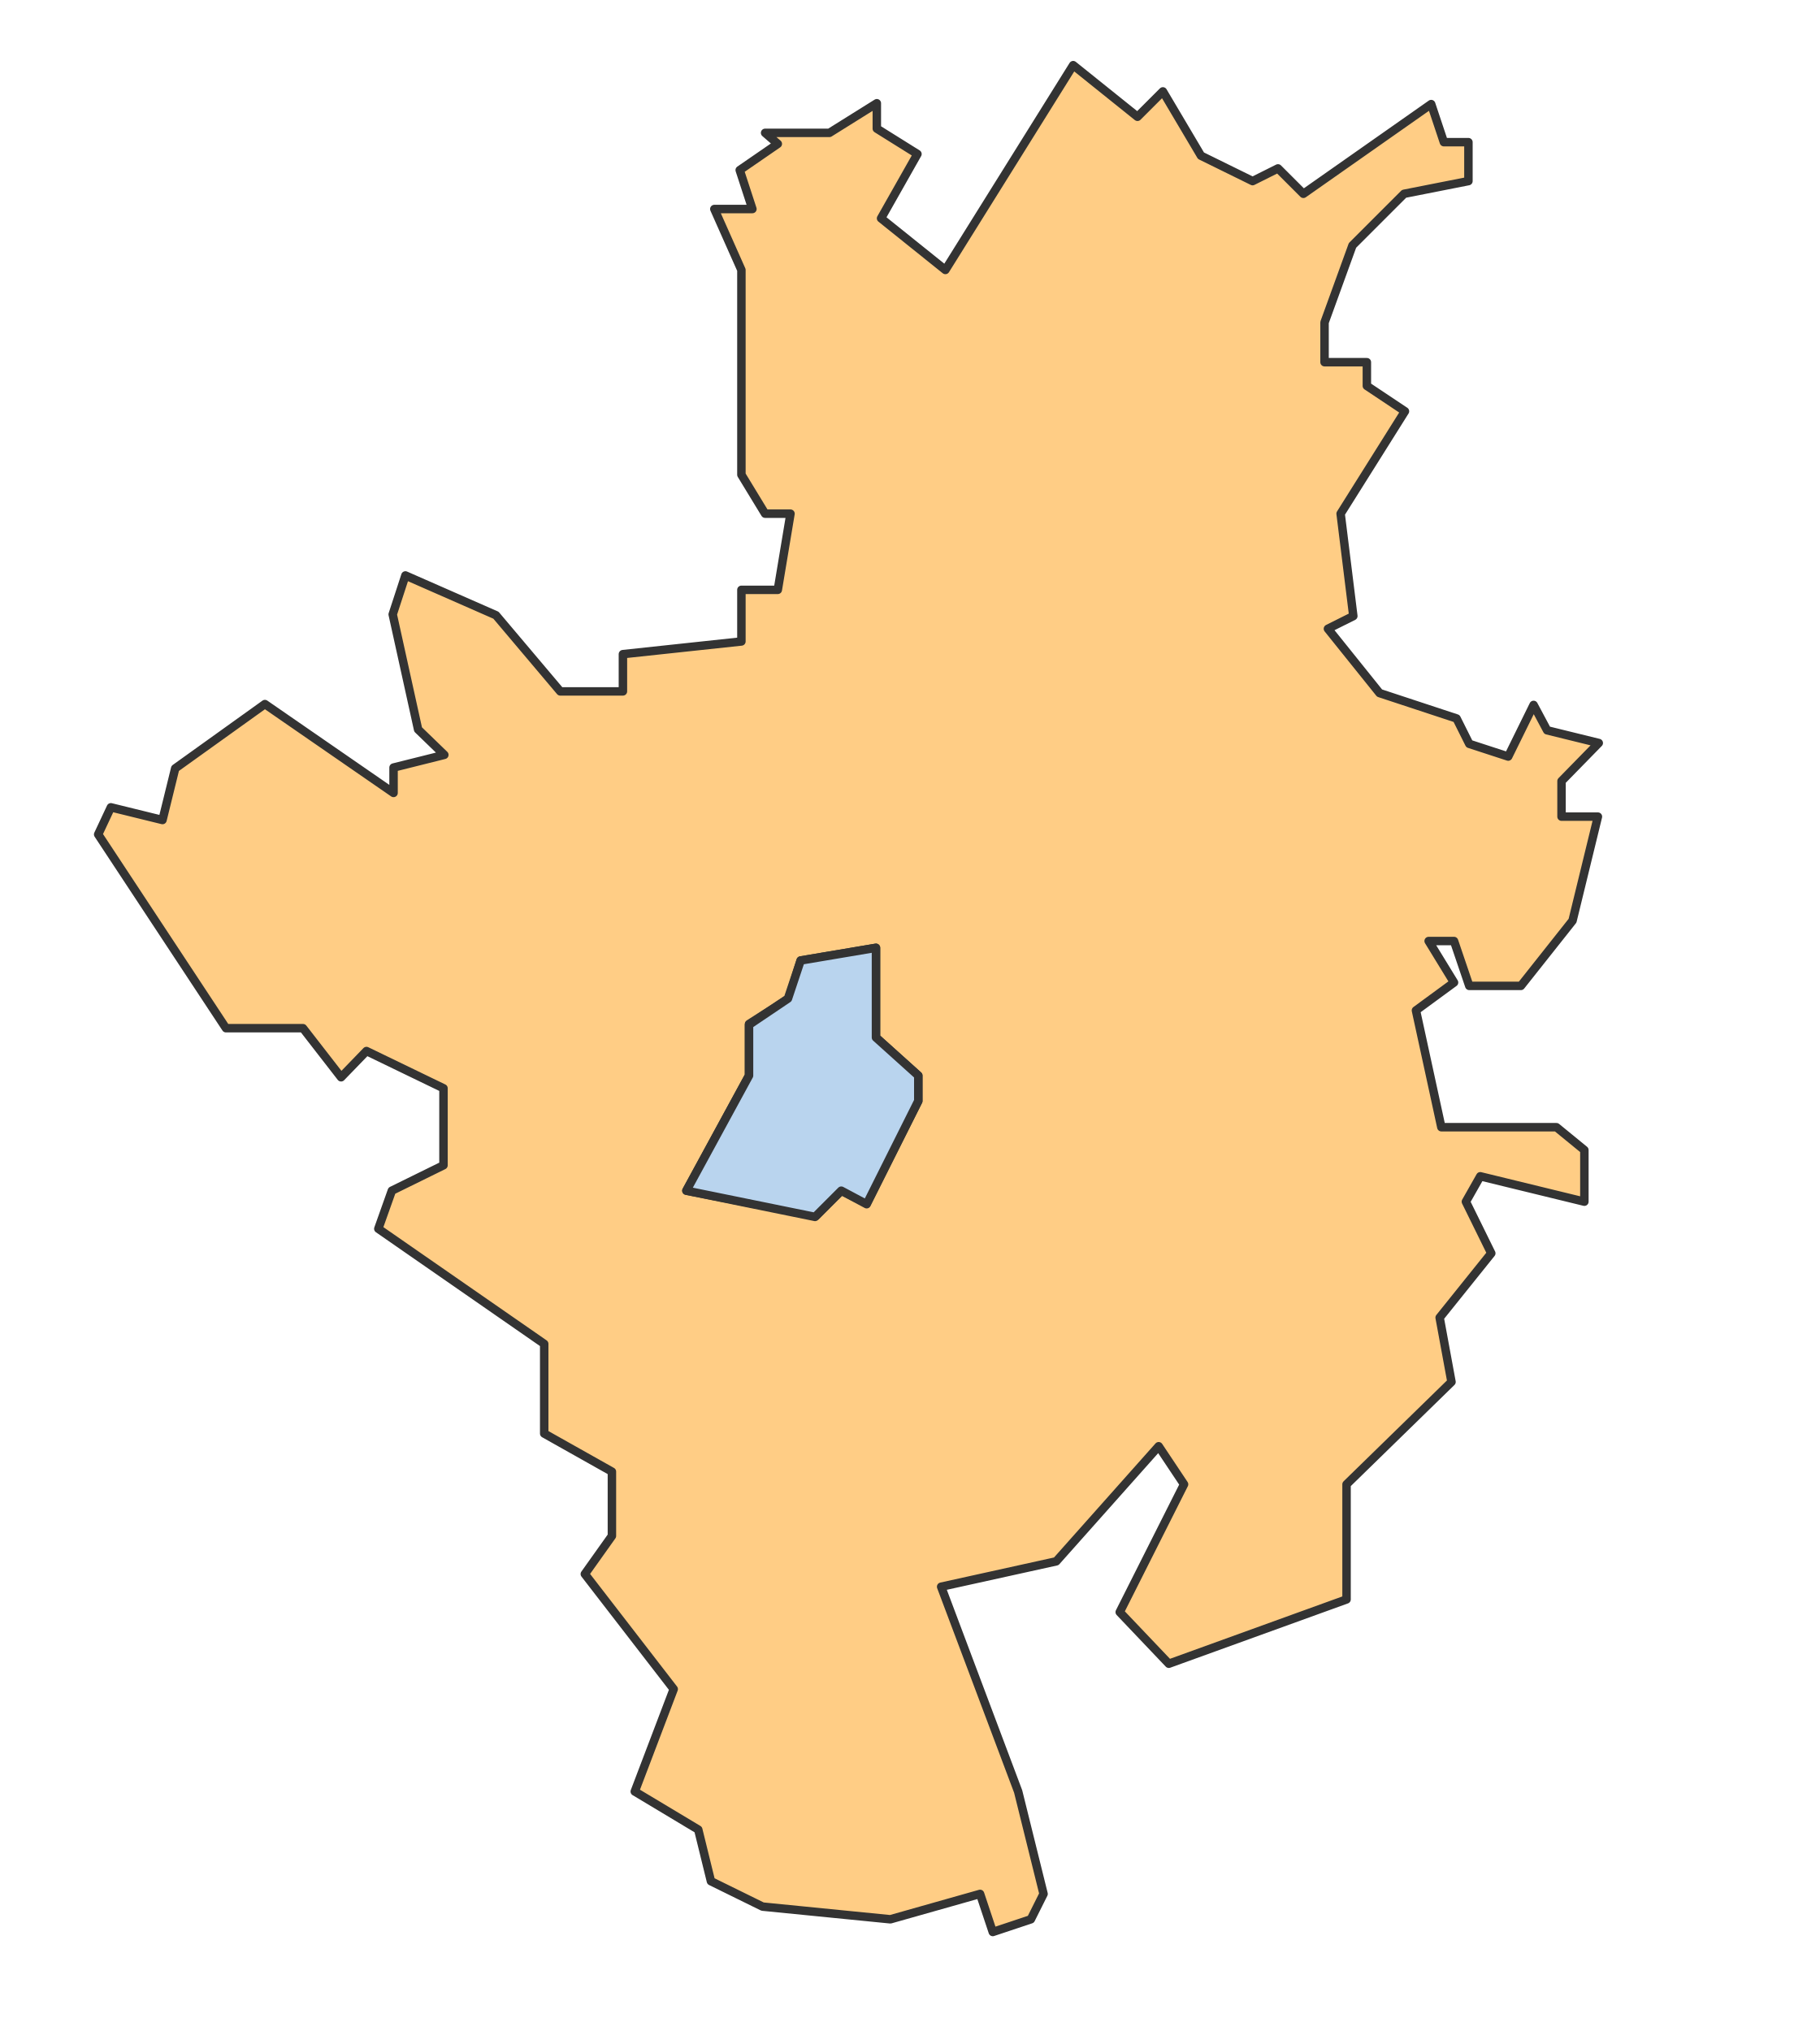
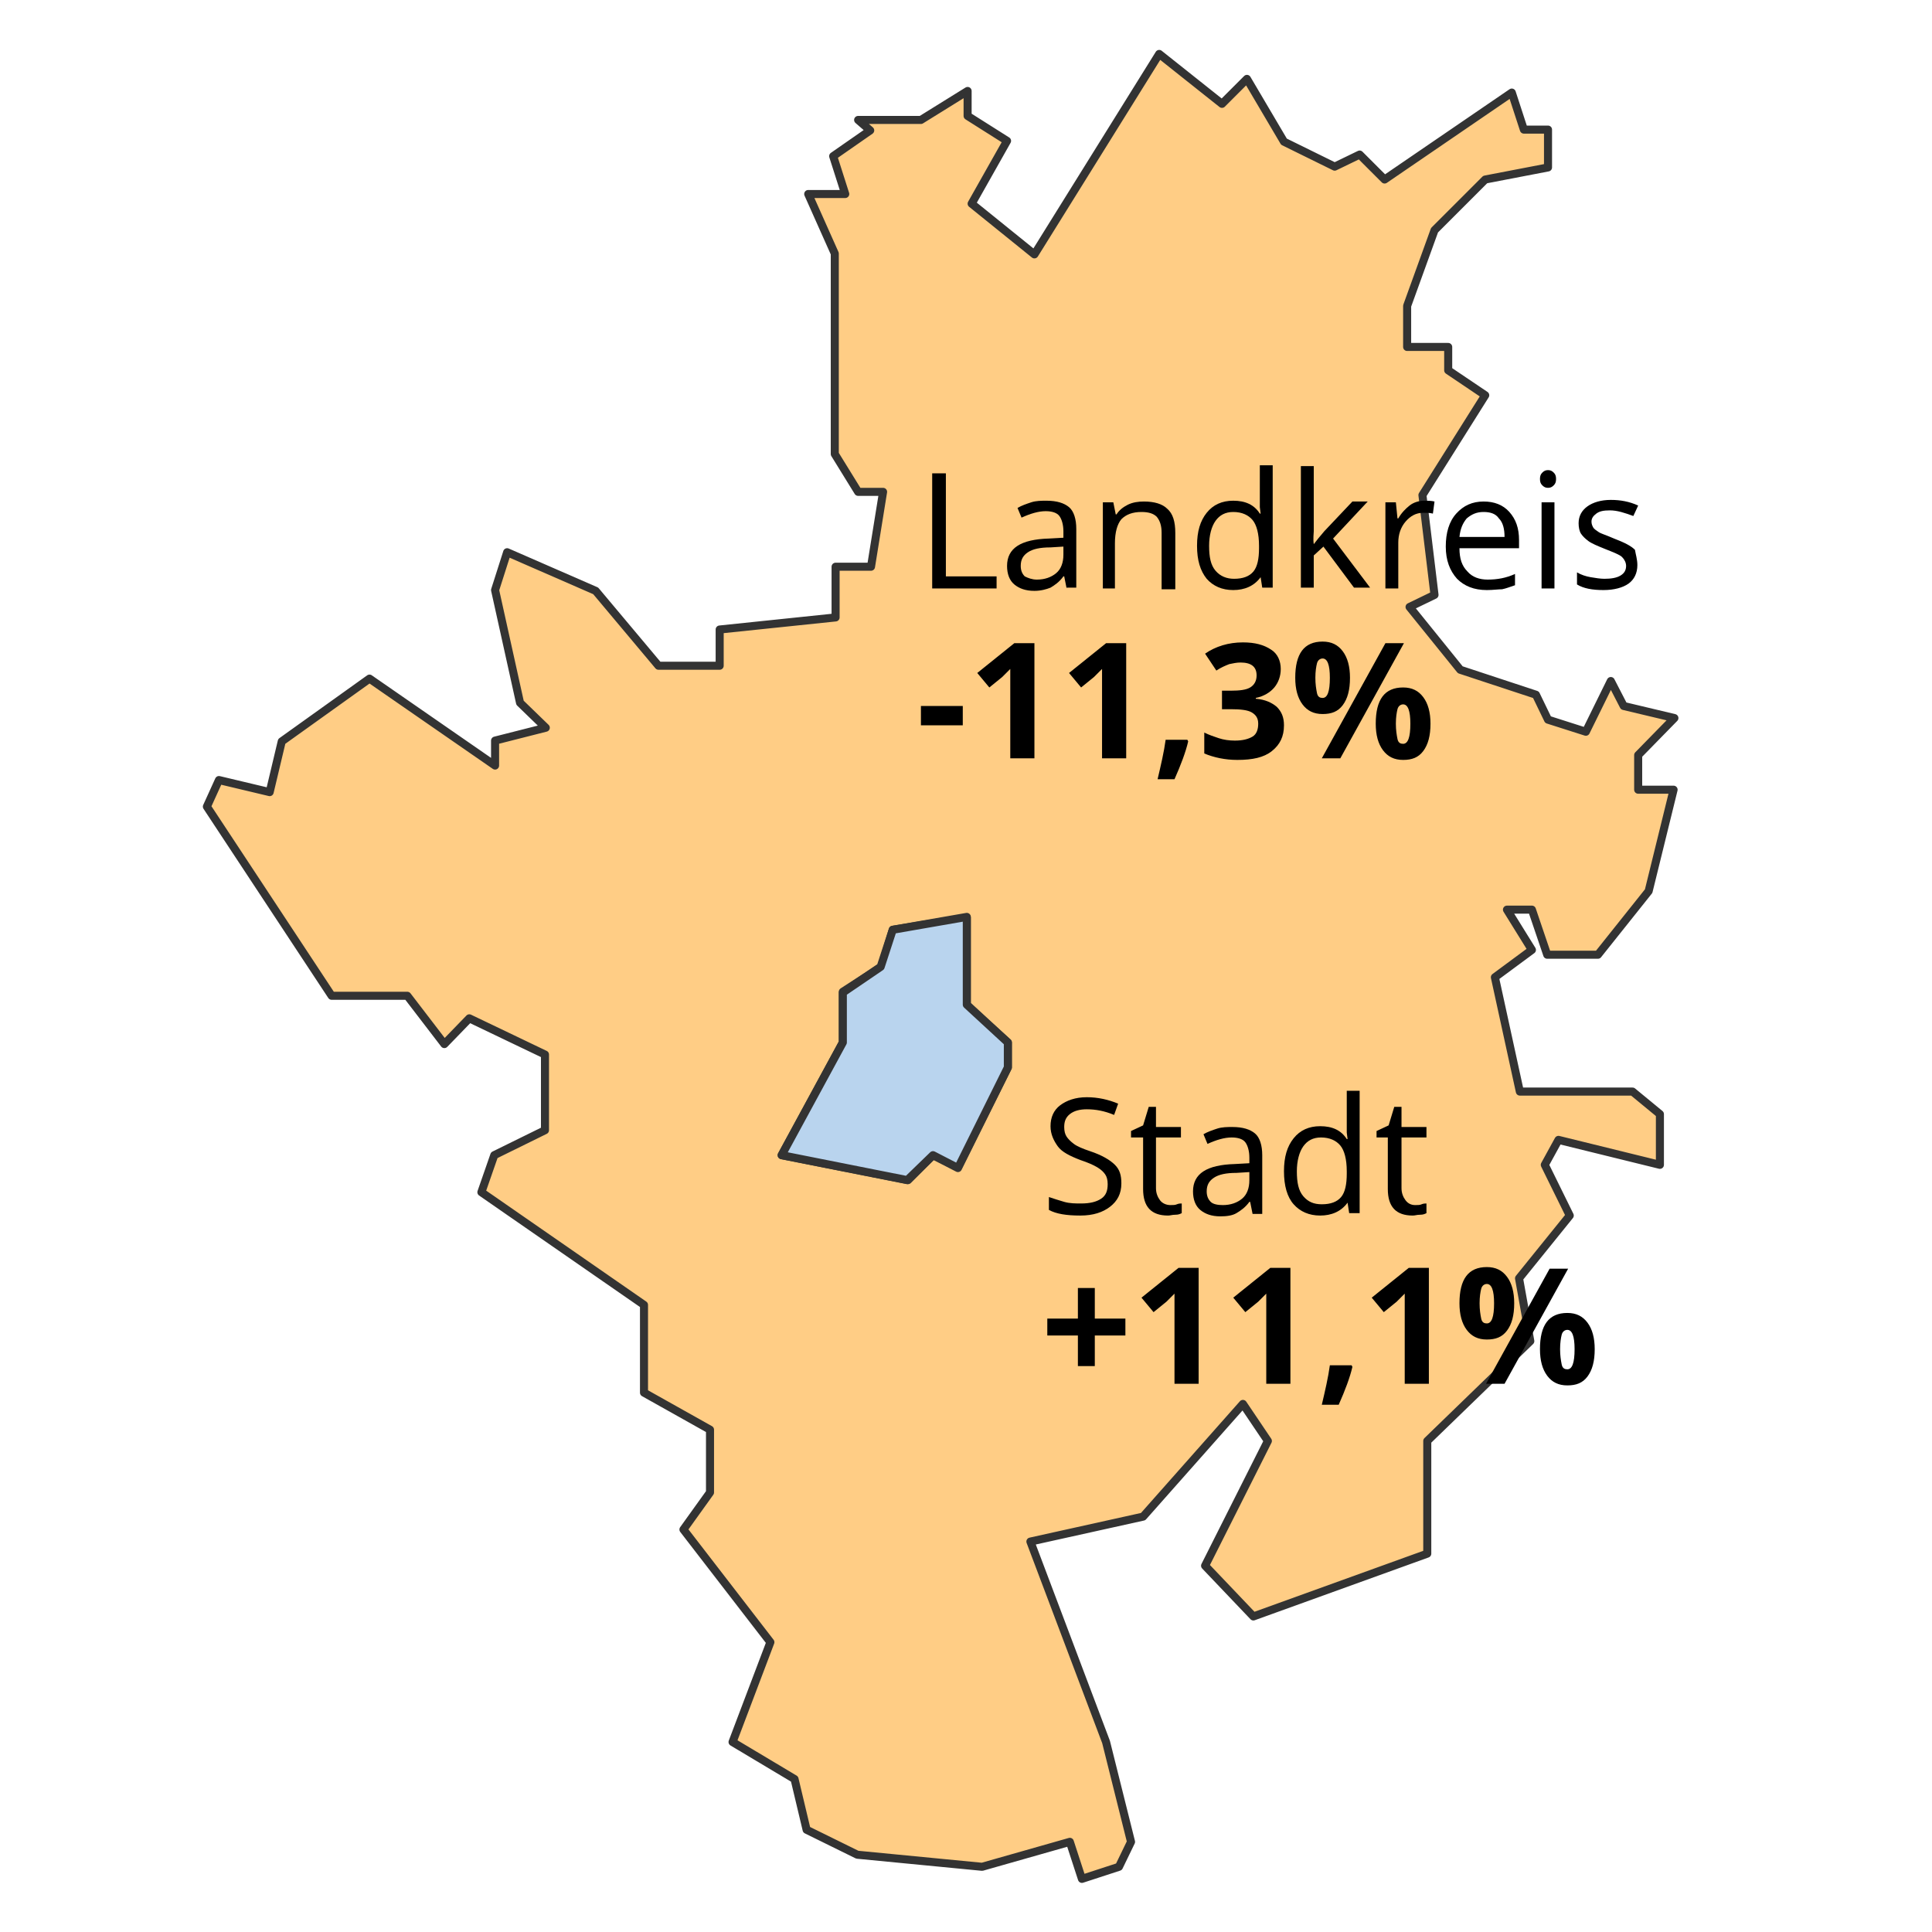
- <svg xmlns="http://www.w3.org/2000/svg" version="1.1" id="Ebene_1" x="0px" y="0px" width="215px" height="240px" viewBox="0 0 215 240" enable-background="new 0 0 215 240" xml:space="preserve">
+ <svg xmlns="http://www.w3.org/2000/svg" version="1.1" id="Ebene_1" x="0px" y="0px" width="240px" height="240px" viewBox="0 0 240 240" enable-background="new 0 0 240 240" xml:space="preserve">
  <g opacity="0.8">
-     <path fill="#FFC166" stroke="#000000" stroke-linecap="round" stroke-linejoin="round" d="M173.6,116.5h6.1l6.1-7.7l3-12.3h-4.3   v-4.2l4.4-4.5l-6.1-1.5l-1.6-3l-3,6.1l-4.6-1.5l-1.5-3l-9.1-3l-6.1-7.6l3-1.5l-1.5-12.1l7.6-12.1l-4.5-3v-2.8h-5v-4.7l3.3-9.1   l6.1-6.1l7.6-1.5v-4.6h-2.9l-1.5-4.5l-15.1,10.6l-3-3l-3,1.5l-6.1-3l-4.5-7.6l-3,3l-7.6-6.1l-15.1,24.2l-7.6-6.1l4.3-7.6l-4.8-3v-3   l-5.6,3.5h-7.6l1.5,1.3l-4.5,3.1l1.5,4.6h-4.5l3.2,7.2v24.2l2.8,4.6h3l-1.5,9h-4.3v6.1l-14,1.5v4.4h-7.4l-7.6-9L47.9,68l-1.5,4.6   l3,13.6l3.1,3l-6,1.5v3L31.3,83.2l-10.6,7.6l-1.5,6.1l-6.1-1.5l-1.5,3.2l15.1,22.9h9.1l4.5,5.8l3-3.1l9.1,4.4v9.1l-6.1,3l-1.6,4.5   l19.6,13.6v10.6l8,4.5v7.6l-3.2,4.5l10.5,13.6l-4.6,12.1l7.5,4.5l1.5,6.1l6.1,3l15.1,1.5l10.6-3l1.5,4.5l4.5-1.5l1.5-3l-3-12.1   l-9.1-24.2l13.6-3l12.1-13.6l3,4.5l-7.6,15.1l5.8,6.1l21-7.6v-13.6l12.4-12.1l-1.4-7.6l6.1-7.6l-3-6.1l1.7-3l12.3,3v-6.1l-3.3-2.7   h-13.6l-3-13.8l4.5-3.3l-3-4.9h3L173.6,116.5z M108.5,130.1l-6.1,12.1l-3-1.5l-3,3l-15.3-3l7.4-13.6v-6.1l4.7-3l1.4-4.5l8.9-1.5   v10.6l5,4.5V130.1z" />
-     <polygon fill="#A7C9EA" stroke="#000000" stroke-linecap="round" stroke-linejoin="round" points="103.5,112 94.6,113.5 93.1,118    88.5,121.1 88.5,127.1 81.1,140.7 96.3,143.8 99.4,140.7 102.4,142.3 108.5,130.1 108.5,127.1 103.5,122.6  " />
+     <path fill="#FFC166" stroke="#000000" stroke-linecap="round" stroke-linejoin="round" d="M192.2,118.6h6.3l6.3-7.9l3.1-12.6h-4.4   v-4.3l4.5-4.6l-6.3-1.5l-1.6-3.1l-3.1,6.3l-4.7-1.5l-1.5-3.1l-9.4-3.1l-6.3-7.8l3.1-1.5l-1.5-12.4l7.8-12.4l-4.6-3.1v-2.9h-5.1V38   l3.4-9.4l6.3-6.3l7.8-1.5v-4.7h-3l-1.5-4.6L172,22.3l-3.1-3.1l-3.1,1.5l-6.3-3.1l-4.6-7.8l-3.1,3.1L144,6.7l-15.5,24.9l-7.8-6.3   l4.4-7.8l-4.9-3.1v-3.1l-5.8,3.6h-7.8l1.5,1.3l-4.6,3.2l1.5,4.7h-4.6l3.3,7.4v24.9l2.9,4.7h3.1l-1.5,9.3h-4.4v6.3l-14.4,1.5v4.5   h-7.6l-7.8-9.3l-11-4.8l-1.5,4.7l3.1,14l3.2,3.1L61.5,92v3.1L45.9,84.3L35,92.1l-1.5,6.3l-6.3-1.5l-1.5,3.3l15.5,23.5h9.4l4.6,6   l3.1-3.2l9.4,4.5v9.4l-6.3,3.1l-1.6,4.6l20.2,14V173l8.2,4.6v7.8l-3.3,4.6l10.8,14l-4.7,12.4l7.7,4.6l1.5,6.3l6.3,3.1l15.5,1.5   l10.9-3.1l1.5,4.6l4.6-1.5l1.5-3.1l-3.1-12.4l-9.4-24.9l14-3.1l12.4-14l3.1,4.6l-7.8,15.5l6,6.3l21.6-7.8v-14l12.8-12.4l-1.4-7.8   l6.3-7.8l-3.1-6.3l1.7-3.1l12.6,3.1v-6.3l-3.4-2.8h-14l-3.1-14.2l4.6-3.4l-3.1-5h3.1L192.2,118.6z M125.2,132.6L119,145l-3.1-1.5   l-3.1,3.1l-15.7-3.1l7.6-14v-6.3l4.8-3.1l1.4-4.6l9.2-1.5v10.9l5.1,4.6V132.6L125.2,132.6z" />
+     <polygon fill="#A7C9EA" stroke="#000000" stroke-linecap="round" stroke-linejoin="round" points="120.1,113.9 110.9,115.5    109.4,120.1 104.7,123.3 104.7,129.5 97.1,143.5 112.7,146.6 115.9,143.5 119,145.1 125.2,132.6 125.2,129.5 120.1,124.8  " />
+   </g>
+   <g enable-background="new    ">
+     <path d="M139.3,147c0,1.3-0.5,2.2-1.4,2.9s-2.1,1.1-3.7,1.1c-1.7,0-3-0.2-3.9-0.7v-1.6c0.6,0.2,1.2,0.4,1.9,0.6s1.4,0.2,2.1,0.2   c1.1,0,1.9-0.2,2.5-0.6s0.8-1,0.8-1.8c0-0.5-0.1-0.9-0.3-1.2s-0.5-0.6-1-0.9s-1.2-0.6-2.1-0.9c-1.3-0.5-2.3-1-2.8-1.7   s-0.9-1.5-0.9-2.5c0-1.1,0.4-2,1.2-2.6s1.9-1,3.3-1c1.4,0,2.7,0.3,3.9,0.8l-0.5,1.4c-1.2-0.5-2.3-0.7-3.4-0.7   c-0.9,0-1.6,0.2-2.1,0.6s-0.7,0.9-0.7,1.6c0,0.5,0.1,0.9,0.3,1.2s0.5,0.6,0.9,0.9s1.1,0.6,2,0.9c1.5,0.5,2.5,1.1,3.1,1.7   S139.3,146,139.3,147z" />
+     <path d="M145.4,149.7c0.3,0,0.6,0,0.8-0.1s0.5-0.1,0.6-0.1v1.2c-0.2,0.1-0.4,0.2-0.8,0.2s-0.6,0.1-0.9,0.1c-2.1,0-3.1-1.1-3.1-3.3   v-6.4h-1.5v-0.8l1.5-0.7l0.7-2.3h0.9v2.5h3.1v1.3h-3.1v6.3c0,0.6,0.2,1.1,0.5,1.5S144.9,149.7,145.4,149.7z" />
+     <path d="M155.6,150.8l-0.3-1.5h-0.1c-0.5,0.7-1.1,1.1-1.6,1.4s-1.2,0.4-2,0.4c-1.1,0-1.9-0.3-2.5-0.8s-0.9-1.3-0.9-2.3   c0-2.2,1.7-3.3,5.2-3.4l1.8-0.1v-0.7c0-0.8-0.2-1.5-0.5-1.9s-0.9-0.6-1.7-0.6c-0.9,0-1.9,0.3-3,0.8l-0.5-1.2   c0.5-0.3,1.1-0.5,1.7-0.7s1.3-0.2,1.9-0.2c1.3,0,2.2,0.3,2.8,0.8s0.9,1.5,0.9,2.7v7.3H155.6z M151.9,149.7c1,0,1.8-0.3,2.4-0.8   s0.9-1.3,0.9-2.3v-1l-1.6,0.1c-1.3,0-2.2,0.2-2.8,0.6s-0.9,0.9-0.9,1.7c0,0.6,0.2,1,0.5,1.3S151.3,149.7,151.9,149.7z" />
+     <path d="M167.4,149.4L167.4,149.4c-0.8,1.1-2,1.6-3.4,1.6c-1.4,0-2.5-0.5-3.3-1.4s-1.2-2.3-1.2-4.1s0.4-3.1,1.2-4.1   s1.9-1.5,3.3-1.5c1.5,0,2.6,0.5,3.3,1.6h0.1l-0.1-0.8l0-0.8v-4.4h1.6v15.2h-1.3L167.4,149.4z M164.2,149.6c1.1,0,1.9-0.3,2.4-0.9   s0.7-1.6,0.7-2.9v-0.3c0-1.5-0.3-2.6-0.8-3.2s-1.3-1-2.4-1c-1,0-1.7,0.4-2.2,1.1s-0.8,1.8-0.8,3.1c0,1.4,0.2,2.4,0.8,3.1   S163.2,149.6,164.2,149.6z" />
+     <path d="M175.8,149.7c0.3,0,0.6,0,0.8-0.1s0.5-0.1,0.6-0.1v1.2c-0.2,0.1-0.4,0.2-0.8,0.2s-0.6,0.1-0.9,0.1c-2.1,0-3.1-1.1-3.1-3.3   v-6.4H171v-0.8l1.5-0.7l0.7-2.3h0.9v2.5h3.1v1.3h-3.1v6.3c0,0.6,0.2,1.1,0.5,1.5S175.3,149.7,175.8,149.7z" />
+   </g>
+   <g enable-background="new    ">
+     <path d="M133.9,165.9h-3.8v-2.1h3.8V160h2.1v3.8h3.8v2.1H136v3.8h-2.1V165.9z" />
+     <path d="M148.9,171.9h-3v-8.3l0-1.4l0-1.5c-0.5,0.5-0.8,0.8-1,1l-1.6,1.3l-1.5-1.8l4.6-3.7h2.5V171.9z" />
+     <path d="M160.3,171.9h-3v-8.3l0-1.4l0-1.5c-0.5,0.5-0.8,0.8-1,1l-1.6,1.3l-1.5-1.8l4.6-3.7h2.5V171.9z" />
+     <path d="M168,169.8c-0.3,1.3-0.9,2.9-1.7,4.7h-2.1c0.4-1.7,0.8-3.4,1-4.9h2.7L168,169.8z" />
+     <path d="M177.5,171.9h-3v-8.3l0-1.4l0-1.5c-0.5,0.5-0.8,0.8-1,1l-1.6,1.3l-1.5-1.8l4.6-3.7h2.5V171.9z" />
+     <path d="M188.1,161.9c0,1.5-0.3,2.6-0.9,3.4s-1.4,1.1-2.5,1.1c-1.1,0-1.9-0.4-2.5-1.2s-0.9-1.9-0.9-3.3c0-3,1.1-4.5,3.4-4.5   c1.1,0,1.9,0.4,2.5,1.2S188.1,160.5,188.1,161.9z M183.8,161.9c0,0.8,0.1,1.4,0.2,1.9s0.4,0.6,0.7,0.6c0.6,0,0.9-0.8,0.9-2.5   c0-1.6-0.3-2.4-0.9-2.4c-0.3,0-0.6,0.2-0.7,0.6S183.8,161.1,183.8,161.9z M194.8,157.6l-7.9,14.3h-2.3l7.9-14.3H194.8z    M198.1,167.6c0,1.5-0.3,2.6-0.9,3.4s-1.4,1.1-2.5,1.1c-1.1,0-1.9-0.4-2.5-1.2s-0.9-1.9-0.9-3.3c0-3,1.1-4.5,3.4-4.5   c1.1,0,1.9,0.4,2.5,1.2S198.1,166.2,198.1,167.6z M193.8,167.6c0,0.8,0.1,1.4,0.2,1.9s0.4,0.6,0.7,0.6c0.6,0,0.9-0.8,0.9-2.5   c0-1.6-0.3-2.4-0.9-2.4c-0.3,0-0.6,0.2-0.7,0.6S193.8,166.8,193.8,167.6z" />
+   </g>
+   <g enable-background="new    ">
+     <path d="M115.8,73.1V58.8h1.7v12.8h6.3v1.5H115.8z" />
+     <path d="M132.5,73.1l-0.3-1.5h-0.1c-0.5,0.7-1.1,1.1-1.6,1.4c-0.5,0.2-1.2,0.4-2,0.4c-1.1,0-1.9-0.3-2.5-0.8   c-0.6-0.5-0.9-1.3-0.9-2.3c0-2.2,1.7-3.3,5.2-3.4l1.8-0.1V66c0-0.8-0.2-1.5-0.5-1.9s-0.9-0.6-1.7-0.6c-0.9,0-1.9,0.3-3,0.8   l-0.5-1.2c0.5-0.3,1.1-0.5,1.7-0.7c0.6-0.2,1.3-0.2,1.9-0.2c1.3,0,2.2,0.3,2.8,0.8s0.9,1.5,0.9,2.7v7.3H132.5z M128.8,72   c1,0,1.8-0.3,2.4-0.8s0.9-1.3,0.9-2.3v-1l-1.6,0.1c-1.3,0-2.2,0.2-2.8,0.6c-0.6,0.4-0.9,0.9-0.9,1.7c0,0.6,0.2,1,0.5,1.3   C127.7,71.8,128.2,72,128.8,72z" />
+     <path d="M144.3,73.1v-6.9c0-0.9-0.2-1.5-0.6-2c-0.4-0.4-1-0.6-1.9-0.6c-1.1,0-1.9,0.3-2.5,0.9c-0.5,0.6-0.8,1.6-0.8,3v5.6H137V62.4   h1.3l0.3,1.5h0.1c0.3-0.5,0.8-0.9,1.4-1.2c0.6-0.3,1.3-0.4,2-0.4c1.3,0,2.3,0.3,2.9,0.9c0.7,0.6,1,1.6,1,3v7H144.3z" />
+     <path d="M156.6,71.7L156.6,71.7c-0.8,1.1-2,1.6-3.4,1.6c-1.4,0-2.5-0.5-3.3-1.4c-0.8-1-1.2-2.3-1.2-4.1s0.4-3.1,1.2-4.1   s1.9-1.5,3.3-1.5c1.5,0,2.6,0.5,3.3,1.6h0.1l-0.1-0.8l0-0.8v-4.4h1.6v15.2h-1.3L156.6,71.7z M153.3,71.9c1.1,0,1.9-0.3,2.4-0.9   s0.7-1.6,0.7-2.9v-0.3c0-1.5-0.3-2.6-0.8-3.2c-0.5-0.6-1.3-1-2.4-1c-1,0-1.7,0.4-2.2,1.1c-0.5,0.7-0.8,1.8-0.8,3.1   c0,1.4,0.2,2.4,0.8,3.1C151.6,71.6,152.4,71.9,153.3,71.9z" />
+     <path d="M163.2,67.6c0.3-0.4,0.7-0.9,1.3-1.6l3.5-3.7h1.9l-4.3,4.6l4.6,6.1h-2l-3.8-5.1l-1.2,1.1v4h-1.6V57.9h1.6V66   C163.2,66.3,163.1,66.9,163.2,67.6L163.2,67.6z" />
+     <path d="M176.9,62.2c0.5,0,0.9,0,1.3,0.1l-0.2,1.5c-0.4-0.1-0.8-0.1-1.2-0.1c-0.9,0-1.6,0.4-2.2,1.1s-0.9,1.6-0.9,2.6v5.7h-1.6   V62.4h1.3l0.2,2h0.1c0.4-0.7,0.9-1.2,1.4-1.6C175.6,62.4,176.3,62.2,176.9,62.2z" />
+     <path d="M184.7,73.3c-1.6,0-2.8-0.5-3.7-1.4c-0.9-1-1.4-2.3-1.4-4c0-1.7,0.4-3.1,1.3-4.1s2-1.5,3.4-1.5c1.3,0,2.4,0.4,3.2,1.3   s1.2,2,1.2,3.5v1h-7.4c0,1.3,0.3,2.2,1,2.9c0.6,0.7,1.5,1,2.5,1c1.2,0,2.3-0.2,3.4-0.7v1.4c-0.6,0.2-1.1,0.4-1.6,0.5   C186.1,73.2,185.5,73.3,184.7,73.3z M184.3,63.6c-0.9,0-1.5,0.3-2.1,0.8c-0.5,0.6-0.8,1.3-0.9,2.3h5.6c0-1-0.2-1.8-0.7-2.3   C185.8,63.8,185.1,63.6,184.3,63.6z" />
+     <path d="M191.3,59.5c0-0.4,0.1-0.6,0.3-0.8c0.2-0.2,0.4-0.3,0.7-0.3c0.3,0,0.5,0.1,0.7,0.3c0.2,0.2,0.3,0.4,0.3,0.8   s-0.1,0.6-0.3,0.8c-0.2,0.2-0.4,0.3-0.7,0.3c-0.3,0-0.5-0.1-0.7-0.3C191.4,60.1,191.3,59.9,191.3,59.5z M193.1,73.1h-1.6V62.4h1.6   V73.1z" />
+     <path d="M203.4,70.2c0,1-0.4,1.8-1.1,2.3s-1.8,0.8-3.1,0.8c-1.4,0-2.5-0.2-3.3-0.7v-1.5c0.5,0.3,1.1,0.5,1.7,0.6   c0.6,0.1,1.2,0.2,1.7,0.2c0.8,0,1.5-0.1,2-0.4c0.5-0.3,0.7-0.7,0.7-1.2c0-0.4-0.2-0.8-0.5-1.1s-1.1-0.6-2.1-1c-1-0.4-1.7-0.7-2.1-1   s-0.7-0.6-0.9-0.9s-0.3-0.8-0.3-1.3c0-0.9,0.4-1.6,1.1-2.1c0.7-0.5,1.7-0.8,2.9-0.8c1.2,0,2.3,0.2,3.4,0.7l-0.6,1.3   c-1.1-0.4-2-0.7-2.9-0.7c-0.8,0-1.3,0.1-1.7,0.4s-0.6,0.6-0.6,1c0,0.3,0.1,0.5,0.2,0.7s0.4,0.4,0.7,0.6c0.3,0.2,1,0.4,1.9,0.8   c1.3,0.5,2.1,0.9,2.6,1.4C203.2,68.9,203.4,69.5,203.4,70.2z" />
+   </g>
+   <g enable-background="new    ">
+     <path d="M114.4,90.1v-2.4h5.2v2.4H114.4z" />
+     <path d="M128.5,94.2h-3V86l0-1.4l0-1.5c-0.5,0.5-0.8,0.8-1,1l-1.6,1.3l-1.5-1.8l4.6-3.7h2.5V94.2z" />
+     <path d="M139.9,94.2h-3V86l0-1.4l0-1.5c-0.5,0.5-0.8,0.8-1,1l-1.6,1.3l-1.5-1.8l4.6-3.7h2.5V94.2z" />
+     <path d="M147.6,92.1c-0.3,1.3-0.9,2.9-1.7,4.7h-2.1c0.4-1.7,0.8-3.4,1-4.9h2.7L147.6,92.1z" />
+     <path d="M159.1,83.1c0,0.9-0.3,1.7-0.8,2.3c-0.5,0.6-1.3,1.1-2.3,1.3v0.1c1.2,0.1,2,0.5,2.6,1c0.6,0.6,0.9,1.3,0.9,2.3   c0,1.4-0.5,2.4-1.5,3.2s-2.4,1.1-4.3,1.1c-1.5,0-2.9-0.3-4.1-0.8v-2.6c0.6,0.3,1.2,0.5,1.8,0.7s1.3,0.3,2,0.3c1,0,1.7-0.2,2.2-0.5   c0.5-0.3,0.7-0.9,0.7-1.6c0-0.7-0.3-1.1-0.8-1.4s-1.4-0.4-2.6-0.4h-1.1v-2.3h1.1c1.1,0,1.9-0.1,2.4-0.4c0.5-0.3,0.8-0.8,0.8-1.5   c0-1.1-0.7-1.6-2-1.6c-0.5,0-0.9,0.1-1.4,0.2c-0.5,0.2-1,0.4-1.6,0.8l-1.4-2.1c1.3-0.9,2.9-1.4,4.7-1.4c1.5,0,2.6,0.3,3.5,0.9   C158.7,81.2,159.1,82.1,159.1,83.1z" />
+     <path d="M167.7,84.2c0,1.5-0.3,2.6-0.9,3.4c-0.6,0.8-1.4,1.1-2.5,1.1c-1.1,0-1.9-0.4-2.5-1.2s-0.9-1.9-0.9-3.3c0-3,1.1-4.5,3.4-4.5   c1.1,0,1.9,0.4,2.5,1.2C167.4,81.7,167.7,82.8,167.7,84.2z M163.4,84.2c0,0.8,0.1,1.4,0.2,1.9s0.4,0.6,0.7,0.6   c0.6,0,0.9-0.8,0.9-2.5c0-1.6-0.3-2.4-0.9-2.4c-0.3,0-0.6,0.2-0.7,0.6S163.4,83.4,163.4,84.2z M174.4,79.9l-7.9,14.3h-2.3l7.9-14.3   H174.4z M177.7,89.9c0,1.5-0.3,2.6-0.9,3.4c-0.6,0.8-1.4,1.1-2.5,1.1c-1.1,0-1.9-0.4-2.5-1.2s-0.9-1.9-0.9-3.3c0-3,1.1-4.5,3.4-4.5   c1.1,0,1.9,0.4,2.5,1.2C177.4,87.4,177.7,88.5,177.7,89.9z M173.4,89.9c0,0.8,0.1,1.4,0.2,1.9s0.4,0.6,0.7,0.6   c0.6,0,0.9-0.8,0.9-2.5c0-1.6-0.3-2.4-0.9-2.4c-0.3,0-0.6,0.2-0.7,0.6S173.4,89.1,173.4,89.9z" />
  </g>
</svg>
